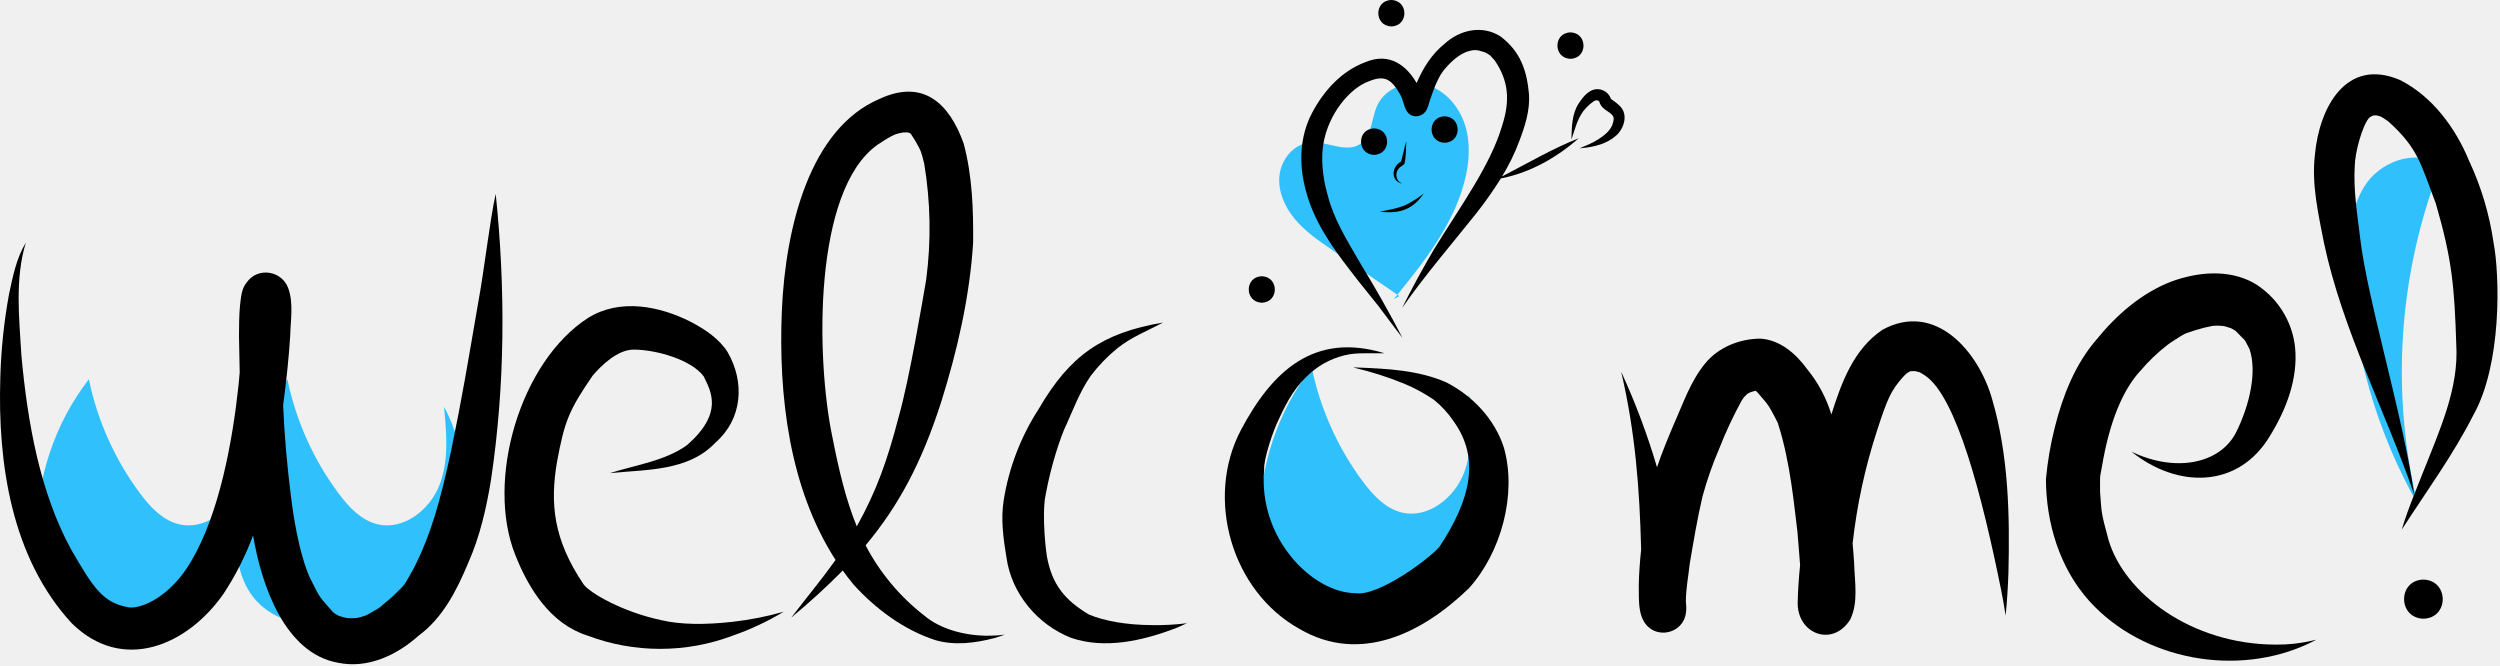
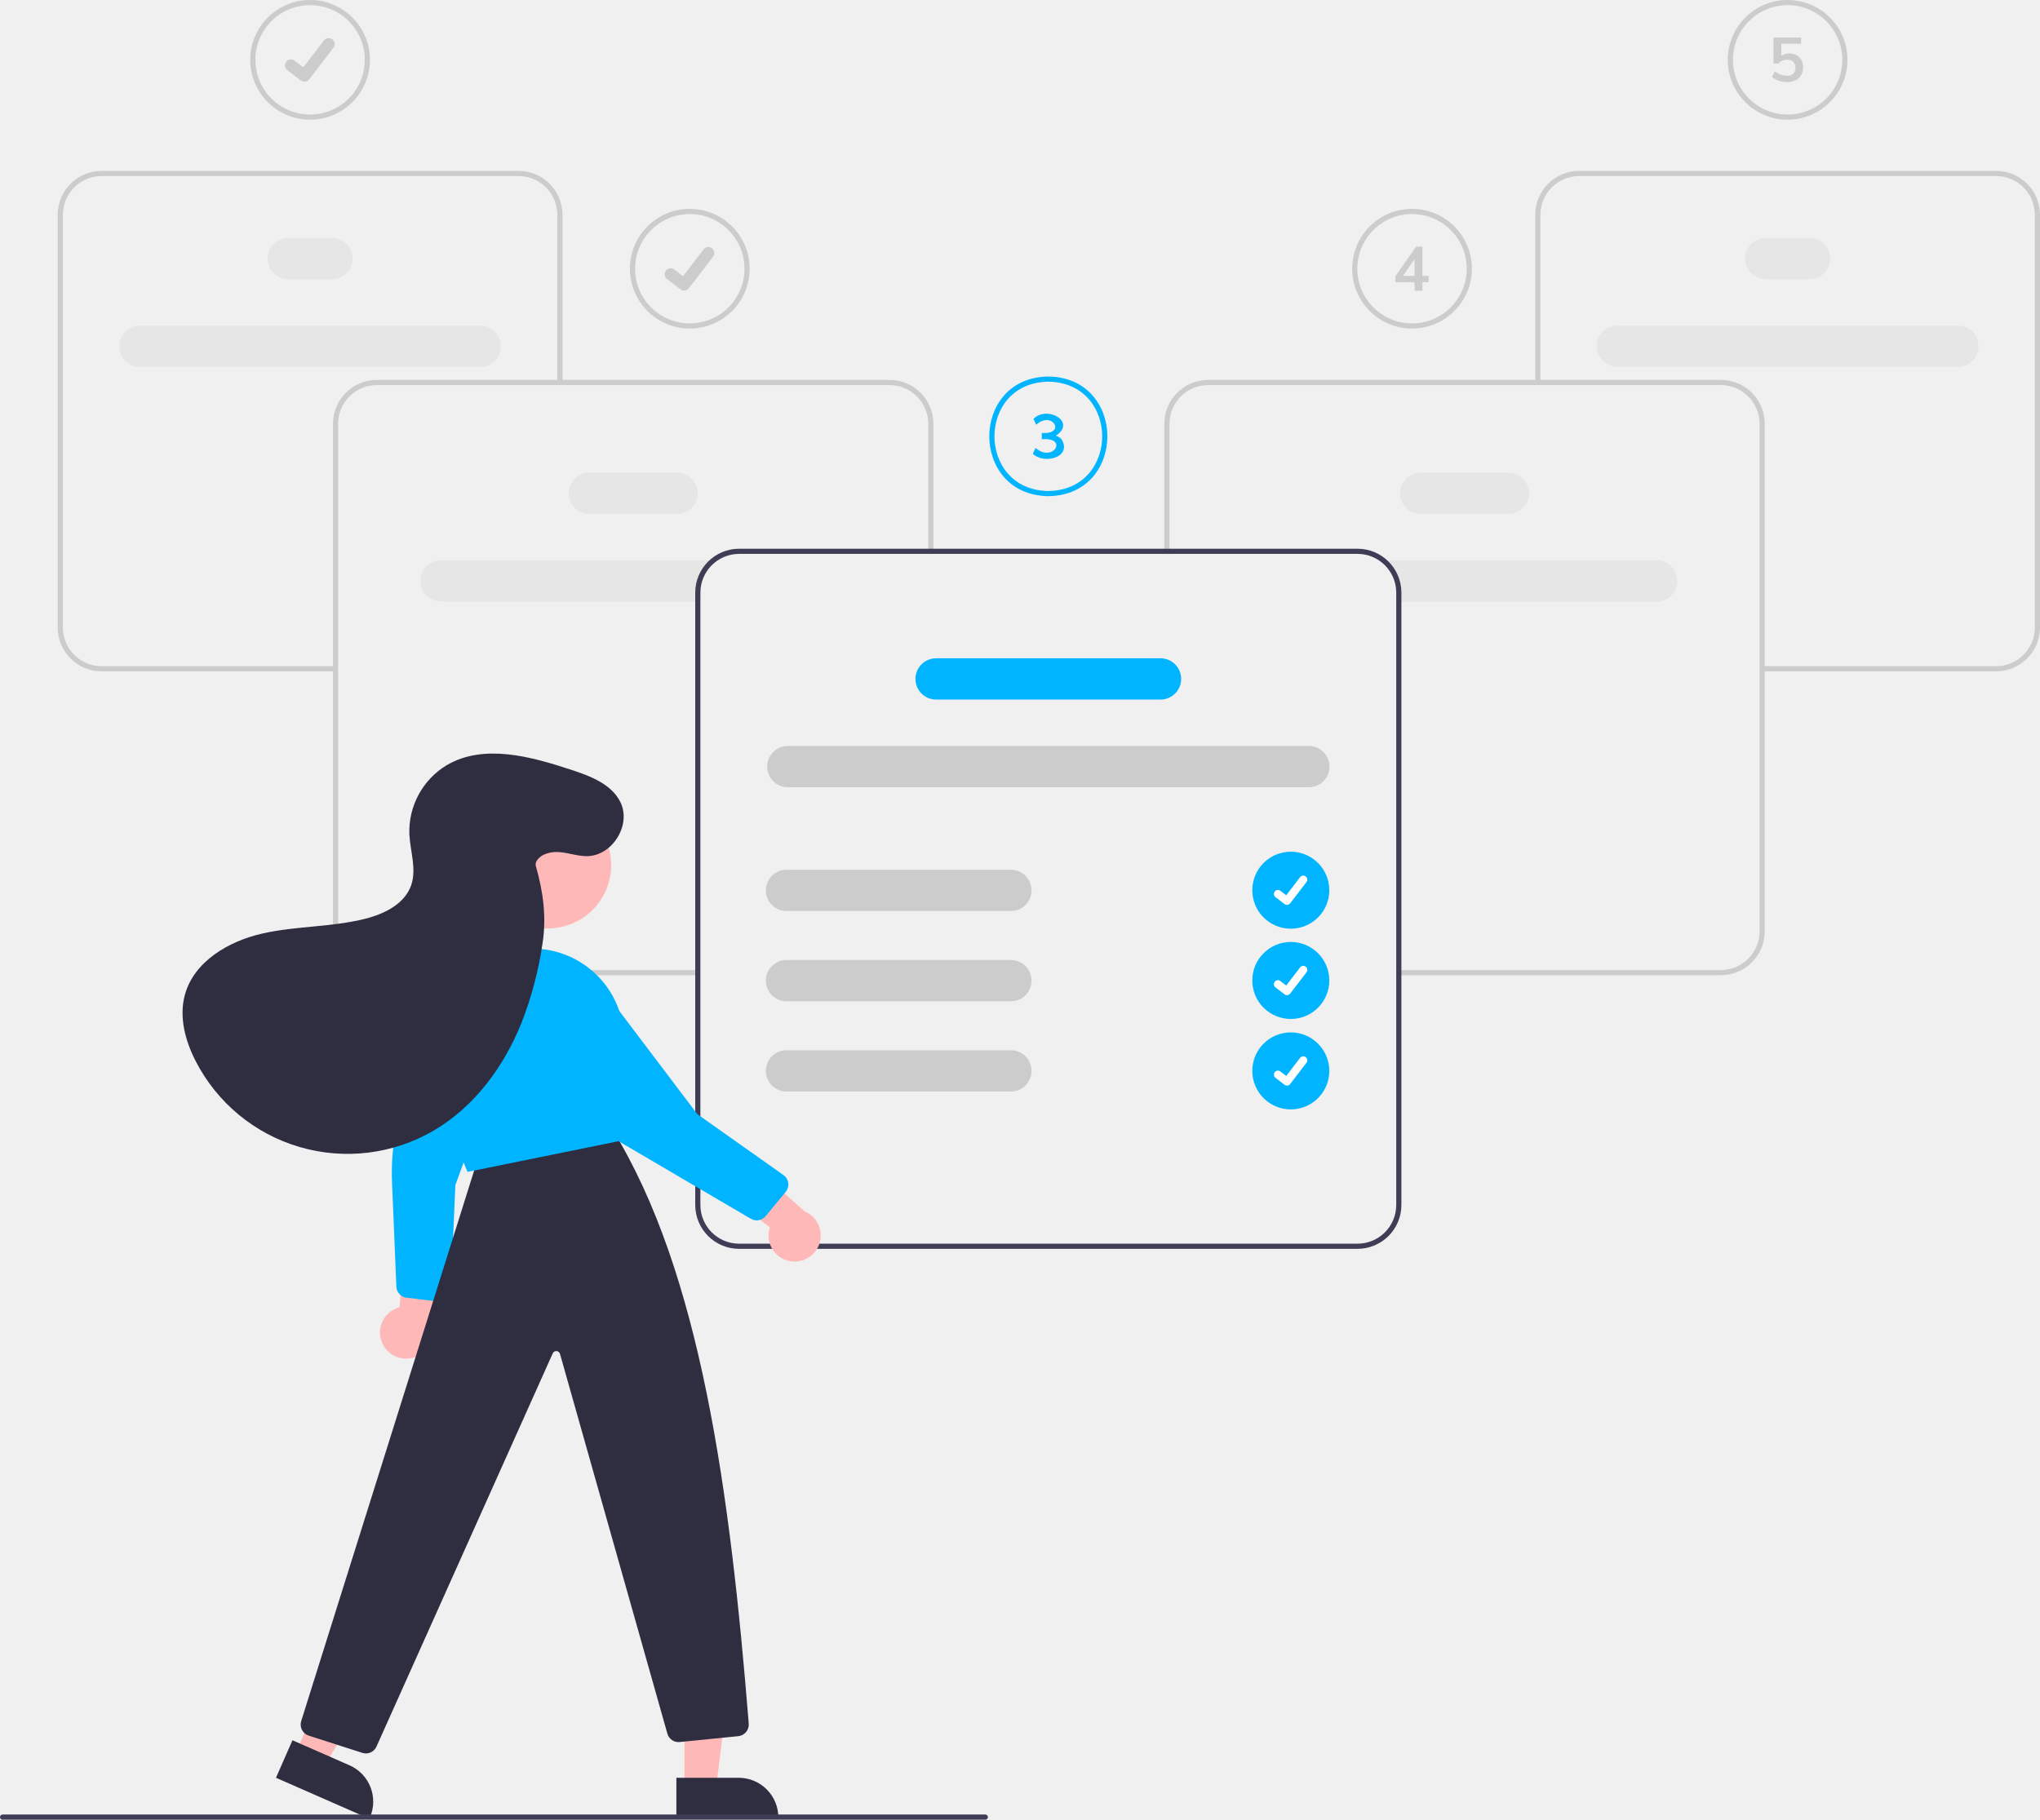
- <svg xmlns="http://www.w3.org/2000/svg" width="100%" height="100%" viewBox="0 0 871 232" version="1.1" xml:space="preserve" style="fill-rule:evenodd;clip-rule:evenodd;stroke-linejoin:round;stroke-miterlimit:2;">
-   <g transform="matrix(1,0,0,1,-164.935,-334.288)">
-     <path d="M983.462,427.025c1.253,29.065 9.375,57.422 23.699,82.742c-9.104,-38.024 -6.712,-77.909 6.871,-114.572l1.948,-2.571c-7.563,-6.713 -20.467,-2.916 -26.388,5.282c-5.921,8.198 -6.554,19.016 -6.13,29.119Z" style="fill:rgb(0,180,255);fill-opacity:0.8;fill-rule:nonzero;" />
-   </g>
-   <g transform="matrix(1,0,0,1,-164.935,-334.288)">
-     <path d="M674.873,499.321c-3.401,8.589 -12.509,15.68 -21.495,13.538c-5.732,-1.365 -10.055,-6.012 -13.58,-10.733c-8.794,-11.803 -14.89,-25.395 -17.857,-39.813c-11.936,15.494 -18.307,34.569 -18.078,54.126c0.12,7.611 1.404,15.574 6.039,21.612c7.148,9.312 20.591,11.631 32.081,9.222c23.771,-4.984 40.946,-26.134 40.946,-50.422c-0,-8.715 -2.211,-17.289 -6.426,-24.917c0.912,9.193 1.771,18.798 -1.63,27.387Z" style="fill:rgb(0,180,255);fill-opacity:0.8;fill-rule:nonzero;" />
-   </g>
-   <g transform="matrix(1,0,0,1,-164.935,-334.288)">
-     <path d="M317.994,503.416c-3.401,8.589 -12.509,15.68 -21.495,13.538c-5.732,-1.365 -10.055,-6.011 -13.58,-10.732c-8.794,-11.804 -14.89,-25.396 -17.857,-39.813c-11.936,15.493 -18.307,34.568 -18.078,54.125c0.12,7.611 1.404,15.574 6.039,21.612c7.148,9.312 20.591,11.631 32.081,9.222c23.771,-4.984 40.946,-26.134 40.946,-50.422c-0,-8.715 -2.211,-17.289 -6.426,-24.917c0.912,9.193 1.771,18.798 -1.63,27.387Z" style="fill:rgb(0,180,255);fill-opacity:0.8;fill-rule:nonzero;" />
-   </g>
-   <g transform="matrix(1,0,0,1,-164.935,-334.288)">
-     <path d="M248.829,503.416c-3.401,8.589 -12.51,15.68 -21.496,13.538c-5.731,-1.365 -10.054,-6.011 -13.579,-10.732c-8.794,-11.804 -14.89,-25.396 -17.857,-39.813c-11.936,15.493 -18.307,34.568 -18.078,54.125c0.119,7.611 1.404,15.574 6.039,21.612c7.148,9.312 20.591,11.631 32.081,9.222c23.771,-4.984 40.946,-26.134 40.946,-50.422c-0,-8.715 -2.212,-17.289 -6.427,-24.917c0.912,9.193 1.772,18.798 -1.629,27.387Z" style="fill:rgb(0,180,255);fill-opacity:0.8;fill-rule:nonzero;" />
-   </g>
-   <g transform="matrix(1,0,0,1,-164.935,-334.288)">
-     <path d="M337.641,401.84c-2.11,9.43 -3.925,26.249 -6.155,38.196c-3.531,20.494 -5.515,32.637 -9.378,51.29c-3.686,17.208 -7.01,29.192 -13.077,41.068c-3.98,6.981 -2.424,4.858 -7.494,9.882c-5.517,4.514 -2.598,2.771 -8.793,6.276c-0.063,0.031 -0.128,0.057 -0.191,0.087c-0.058,0.021 -0.114,0.044 -0.172,0.065c-0.487,0.178 -0.979,0.339 -1.476,0.484c-0.578,0.175 -1.156,0.309 -1.607,0.403c-1.186,0.127 -2.382,0.139 -3.571,0.034c-0.956,-0.214 -2.071,-0.561 -2.724,-0.763c-0.591,-0.297 -1.163,-0.633 -1.709,-1.007c-0.143,-0.136 -0.318,-0.305 -0.529,-0.511c-4.455,-5.176 -3.976,-3.903 -7.698,-11.441c-0.909,-2.041 -0.293,-0.657 0.198,0.532c-4.487,-9.682 -6.397,-24.66 -6.948,-29.033c-1.322,-10.579 -2.302,-21.249 -2.744,-31.936c1.065,-7.98 1.953,-15.994 2.462,-24.028c0.117,-5.576 1.256,-11.532 -0.721,-16.874c-2.314,-6.039 -10.646,-7.313 -14.413,-1.885c-1.868,2.172 -1.977,5.156 -2.331,7.869c-0.34,3.544 -0.351,7.106 -0.374,10.664c0.063,3.98 0.137,8.325 0.252,12.912c-0.135,1.455 -0.272,2.911 -0.408,4.366c-2.046,19.131 -6.581,44.6 -16.48,61.303c-6.915,11.988 -16.939,16.62 -21.622,16.117c-9.198,-1.479 -12.553,-6.968 -20.231,-20.197c-10.823,-19.817 -15.176,-44.08 -17.335,-67.787c-0.756,-12.948 -2.281,-26.542 1.572,-39.122c-3.297,5.429 -4.543,11.803 -5.859,17.939c-1.761,9.614 -2.778,19.351 -3.039,29.122c-0.948,29.929 3.893,62.833 24.926,85.605c17.725,17.415 40.298,7.738 52.895,-10.39c4.164,-6.349 7.601,-13.145 10.246,-20.262c2.918,17.583 11.147,41.013 29.446,44.339c10.424,2.245 20.662,-2.609 28.302,-9.47c8.425,-6.227 13.168,-15.704 17.139,-25.132c4.128,-9.289 6.411,-19.24 8.022,-29.241c4.921,-32.902 5.044,-66.415 1.619,-99.474Z" style="fill-rule:nonzero;" />
-   </g>
-   <g transform="matrix(1,0,0,1,-164.935,-334.288)">
-     <path d="M420.118,550.927c-9.597,1.09 -18.154,0.987 -24.673,-0.549c-13.626,-2.878 -24.944,-9.466 -27.18,-12.491c-10.642,-15.76 -11.69,-28.217 -9.276,-42.648c2.632,-14.173 4.131,-18.001 12.466,-30.142c2.876,-3.349 8.686,-9.158 14.485,-9.005c7.279,0.043 19.676,3.323 24.16,9.316c2.509,5.24 7.011,12.659 -5.728,23.902c-7.612,5.557 -17.938,6.965 -26.956,9.813c12.699,-1.296 27.301,-0.587 36.783,-10.629c9.421,-8.247 10.319,-21.011 4.225,-31.548c-3.028,-4.757 -7.86,-7.895 -12.751,-10.495c-10.994,-5.588 -24.723,-8.279 -35.789,-1.443c-23.765,15.239 -35.812,56.593 -25.434,82.598c4.69,11.865 12.242,23.957 25,28.066c16.395,6.234 34.52,6.242 50.92,0.021c6.144,-2.15 12.05,-4.928 17.623,-8.289c-5.849,1.673 -11.828,2.852 -17.875,3.523Z" style="fill-rule:nonzero;" />
-   </g>
-   <g transform="matrix(1,0,0,1,-164.935,-334.288)">
-     <path d="M510.41,555.748c-8.322,0.28 -17.598,-1.982 -23.54,-7.062c-8.46,-6.581 -15.405,-14.905 -20.365,-24.406c11.521,-13.771 19.545,-28.815 26.293,-49.793c5.662,-18.014 9.952,-36.645 11.171,-55.525c0.117,-11.596 -0.276,-23.441 -3.296,-34.692c-5.049,-14.116 -14.194,-22.598 -29.419,-15.475c-24.013,10.304 -32.627,44.15 -33.93,73.806c-1.205,29.327 2.509,61.646 18.727,86.775c-4.895,6.864 -9.866,12.793 -15.451,20.079c6.253,-5.161 12.243,-10.632 17.948,-16.394c1.172,1.636 2.401,3.237 3.688,4.803c7.776,8.581 17.534,15.869 28.627,19.461c6.676,1.937 13.854,1 20.477,-0.721c1.244,-0.352 2.468,-0.766 3.682,-1.206c-1.53,0.196 -3.07,0.313 -4.612,0.35Zm-39.745,-171.033c6.51,-4.323 6.709,-3.72 8.865,-4.268c0.508,-0.039 1.018,-0.05 1.526,-0.034c0.287,0.061 0.57,0.13 0.851,0.215l0.063,0.04c0.103,0.1 0.231,0.228 0.362,0.358c1.014,1.481 1.937,3.023 2.764,4.616c0.491,1.158 0.693,0.928 1.831,5.652c2.233,13.372 2.465,27.003 0.686,40.444c-0.977,5.69 -5.831,34.746 -9.579,47.8c-3.926,15.111 -7.714,25.799 -14.597,38.145c-3.724,-9.074 -6.17,-19.25 -8.503,-31.132c-5.718,-27.316 -6.758,-85.882 15.731,-101.836Z" style="fill-rule:nonzero;" />
-   </g>
-   <g transform="matrix(1,0,0,1,-164.935,-334.288)">
-     <path d="M529.081,507.675c-0.103,0.699 -0.123,0.959 -0,0Z" style="fill-rule:nonzero;" />
-   </g>
-   <g transform="matrix(1,0,0,1,-164.935,-334.288)">
-     <path d="M566.18,552.075c-8.715,-0.055 -16.61,-1.435 -21.95,-3.729c-8.24,-4.951 -12.771,-10.313 -14.558,-20.229c-0.241,-1.244 -1.837,-13.984 -0.481,-21.315c-0.045,0.363 -0.081,0.65 -0.11,0.873c0.063,-0.426 0.156,-1.013 0.269,-1.591c1.697,-9.208 4.971,-19.55 7.237,-24.158c-0.19,0.448 -0.379,0.896 -0.568,1.344c2.737,-6.109 5.078,-12.473 8.903,-18.015c2.697,-3.554 5.807,-6.776 9.264,-9.596c4.783,-3.879 10.599,-6.141 15.994,-9.011c-21.297,3.638 -32.492,11.449 -43.35,30.112c-6.215,9.594 -10.364,20.379 -12.18,31.665c-1.116,6.749 -0.137,13.582 0.965,20.266c1.803,12.499 10.811,23.22 22.481,27.82c11.805,4.034 24.941,1.005 36.272,-3.282c1.378,-0.571 2.745,-1.173 4.091,-1.814c-4.071,0.522 -8.176,0.743 -12.279,0.66Z" style="fill-rule:nonzero;" />
-   </g>
-   <g transform="matrix(1,0,0,1,-164.935,-334.288)">
-     <path d="M688.905,490.294c-3.147,-9.921 -10.911,-18.124 -20.105,-22.803c-9.657,-4.225 -20.461,-4.747 -30.859,-5.156c-0.423,-0.051 -2.186,-0.074 -1.13,0.079c5.917,1.399 11.716,3.254 17.346,5.55c3.629,1.513 7.095,3.391 10.344,5.605c2.649,2.129 4.959,4.646 6.854,7.467c9.459,13.091 5.78,27.577 -4.907,43.742c-3.765,4.391 -21.52,17.52 -29.387,16.161c-14.866,-0.153 -33.805,-19.086 -31.7,-42.96c-0.248,-3.728 3.219,-13.914 5.188,-17.801c2.999,-6.442 5.881,-11.632 11.117,-16.085c3.833,-3.31 8.496,-5.516 13.487,-6.379c4.005,-0.618 8.094,-0.224 12.132,-0.357c-24.467,-7.451 -39.063,6.127 -49.984,26.697c-12.623,23.851 -3.279,56.246 20.405,69.362c21.214,12.394 43.023,1.304 58.985,-14.17c11.221,-12.382 16.801,-32.733 12.214,-48.952Z" style="fill-rule:nonzero;" />
-   </g>
-   <g transform="matrix(1,0,0,1,-164.935,-334.288)">
-     <path d="M858.974,473.29c-4.71,-16.584 -19.825,-34.146 -38.177,-24.113c-10.018,6.72 -14.289,18.328 -17.811,29.512c-1.765,-5.801 -4.656,-11.198 -8.506,-15.883c-3.876,-5.312 -9.397,-10.131 -16.234,-10.533c-7.212,0.03 -14.684,3.001 -19.275,8.692c-5.147,6.265 -7.71,14.127 -11.004,21.433c-2.04,4.835 -4.057,9.708 -5.729,14.686c-3.357,-11.386 -7.532,-22.516 -12.493,-33.301c4.905,20.908 6.429,40.671 6.965,61.961c-0.435,4.154 -0.744,8.321 -0.829,12.503c0.109,5.275 -0.595,12.276 4.582,15.408c3.768,2.146 8.628,0.871 10.858,-2.847c1.243,-2.17 1.234,-4.631 0.969,-7.081c0.033,-4.406 0.893,-8.806 1.371,-13.191c1.329,-7.767 2.617,-15.549 4.41,-23.224c1.54,-5.679 3.481,-11.241 5.81,-16.644c2.257,-5.787 4.888,-11.421 7.876,-16.867c0.243,-0.388 0.517,-0.754 0.778,-1.129c0.404,-0.442 0.824,-0.846 1.129,-1.131c0.324,-0.199 0.643,-0.375 0.913,-0.517c0.667,-0.247 1.352,-0.444 2.048,-0.591c0.157,0.147 0.329,0.277 0.48,0.431c3.501,4.225 3.496,3.369 7.159,10.641c0.018,0.049 0.029,0.076 0.049,0.128c4.544,13.885 5.84,30.423 6.846,37.901c0.294,3.878 0.666,7.767 0.93,11.658c-0.471,4.669 -0.752,8.983 -0.835,12.767c-0.357,11.17 12.15,15.991 18.295,6.18c2.922,-6.028 1.546,-13.033 1.373,-19.49c-0.137,-2.342 -0.331,-4.679 -0.533,-7.015c1.492,-13.422 4.359,-26.655 8.559,-39.49c3.48,-10.714 4.783,-13.787 8.888,-18.388c0.428,-0.482 0.883,-0.94 1.364,-1.37c0.385,-0.255 0.778,-0.492 1.184,-0.711c0.082,-0.022 0.163,-0.05 0.245,-0.07c0.452,-0.019 1.032,-0.031 1.602,-0.008c0.409,0.087 0.926,0.211 1.44,0.367c0.65,0.333 1.279,0.706 1.883,1.116c10.979,7.171 19.962,42.055 26.512,74.457c0.615,3.056 1.18,6.122 1.628,9.206c0.499,-4.849 0.787,-9.719 0.971,-14.591c0.512,-20.378 0.08,-41.167 -5.691,-60.862Z" style="fill-rule:nonzero;" />
-   </g>
-   <g transform="matrix(1,0,0,1,-164.935,-334.288)">
-     <path d="M970.426,557.506c-4.113,0.945 -8.323,1.405 -12.543,1.368c-29.732,-0.049 -52.883,-18.079 -58.314,-36.403c-2.755,-10.131 -2.409,-9.425 -2.98,-16.981c0.047,-8.006 -0.18,-3.228 1.173,-11.487c2.894,-15.278 7.7,-25.012 13.03,-30.678c2.725,-3.223 5.78,-6.151 9.115,-8.737c0.425,-0.319 0.846,-0.644 1.281,-0.949c6.435,-4.112 4.199,-2.705 8.672,-4.323c1.974,-0.626 3.983,-1.132 6.017,-1.516l0.032,-0.003c1.19,-0.088 2.386,-0.069 3.572,0.057c0.97,0.231 2.015,0.552 2.695,0.766c0.593,0.3 1.167,0.636 1.719,1.008c4.13,4.465 2.293,1.629 4.765,6.257c2.727,7.966 0.007,19.578 -4.596,28.893c-5.624,11.262 -21.421,14.205 -36.548,6.849c15.781,12.734 37.178,13.17 48.33,-5.569c5.634,-9.141 9.765,-19.863 8.692,-30.756c-0.993,-9.362 -6.376,-17.718 -14.491,-22.492c-8.818,-4.784 -19.307,-3.776 -28.459,-0.489c-10.394,3.943 -19.178,11.587 -26.125,20.133c-7.566,8.72 -11.827,19.602 -14.625,30.68c-1.509,5.945 -2.545,12 -3.1,18.109c0.055,15.298 4.78,30.991 15.149,42.485c18.784,20.713 51.688,26.59 76.788,14.589c1.239,-0.676 3.549,-1.612 0.751,-0.811Z" style="fill-rule:nonzero;" />
-   </g>
-   <g transform="matrix(1,0,0,1,-164.935,-334.288)">
-     <path d="M1009.25,536.215c-8.982,0.223 -8.959,13.382 0,13.629c8.983,-0.222 8.959,-13.382 0,-13.629Z" style="fill-rule:nonzero;" />
-   </g>
-   <g transform="matrix(1,0,0,1,-164.935,-334.288)">
-     <path d="M1033.66,418.617c-1.442,-9.805 -4.308,-19.348 -8.506,-28.325c-4.747,-11.501 -12.788,-22.413 -24.06,-28.13c-18.824,-8.026 -28.137,9.718 -29.631,25.941c-1.242,10.375 1.185,20.734 3.16,30.868c6.487,30.526 21.341,58.286 31.412,87.644c-1.584,4.021 -3.115,8.062 -4.336,12.209c8.467,-13.151 17.783,-25.828 24.889,-39.806c9.999,-17.68 9.34,-48.509 7.072,-60.401Zm-24.87,81.025c-0.909,2.325 -1.838,4.646 -2.754,6.971c-3.979,-28.097 -16.381,-67.981 -18.864,-89.697c-0.981,-8.259 -2.37,-16.552 -1.834,-24.893c0.028,-4.425 2.67,-14.244 5.094,-16.764l0.04,-0.03c0.282,-0.192 0.573,-0.372 0.872,-0.536c0.268,-0.083 0.522,-0.153 0.739,-0.206c0.222,-0.01 0.443,-0.015 0.665,-0.01c1.733,0.337 1.439,0.207 4.188,2.04c10.56,9.43 11.451,15.106 16.665,28.755c5.647,19.452 6.456,28.948 7.098,49.01c0.905,15.01 -5.296,28.794 -11.909,45.36Z" style="fill-rule:nonzero;" />
-   </g>
-   <g id="undraw_handcrafts_say_hello.svg" transform="matrix(0.382157,0,0,0.382157,500.537,58.8481)">
-     <g transform="matrix(1,0,0,1,-171.32,-153.989)">
-       <clipPath id="_clip1">
-         <rect x="0" y="0" width="342.641" height="307.979" />
-       </clipPath>
-       <g clip-path="url(#_clip1)">
-         <g transform="matrix(1,0,0,1,-428.68,-296.011)">
-           <path d="M560.879,568.772l5.009,-2.891l-1.705,-1.17c-1.103,1.355 -2.205,2.709 -3.304,4.061Z" style="fill:rgb(0,180,255);fill-opacity:0.8;fill-rule:nonzero;" />
-         </g>
-         <g transform="matrix(1,0,0,1,-428.68,-296.011)">
-           <path d="M625.287,461.788c4.475,-16.981 5.842,-35.242 0.51,-51.97c-5.331,-16.73 -18.166,-31.652 -35.061,-36.434c-16.897,-4.778 -37.297,2.588 -44.776,18.477c-5.598,11.894 -4.7,27.989 -15.591,35.357c-13.078,8.845 -30.517,-2.928 -46.223,-1.305c-14.514,1.498 -25.78,15.293 -27.437,29.792c-1.66,14.496 4.733,28.99 14.116,40.166c9.385,11.174 21.574,19.575 33.605,27.831c19.918,13.671 39.836,27.341 59.753,41.009c25.431,-31.3 50.846,-64.033 61.104,-102.923Z" style="fill:rgb(0,180,255);fill-opacity:0.8;fill-rule:nonzero;" />
-         </g>
-         <g transform="matrix(1,0,0,1,-428.68,-296.011)">
-           <path d="M597.451,523.489c-10.283,17.421 -19.916,35.235 -29.011,53.302c22.063,-31.396 42.631,-54.86 67.57,-86.152c8.077,-10.223 15.586,-20.881 22.493,-31.927c26.625,-5.243 50.722,-18.843 71.022,-36.684c-24.267,9.62 -46.782,22.929 -69.946,34.853c6.353,-10.357 11.686,-21.306 15.925,-32.692c5.086,-13.446 9.641,-27.667 8.674,-42.212c-1.94,-21.561 -7.788,-39.165 -26.204,-52.914c-16.62,-10.438 -36.842,-5.916 -50.768,6.87c-11.737,9.408 -19.652,22.155 -25.5,35.801c-8.464,-14.764 -23.886,-28.835 -46.959,-18.951c-21.476,8.058 -37.638,25.935 -48.184,45.856c-11.649,21.766 -12.38,47.591 -5.838,71.062c6.98,27.417 23.394,50.844 40.482,72.909c7.711,10.386 19.458,24.379 25.693,32.391c7.357,9.623 14.389,19.491 21.911,28.988c-11.931,-23.02 -24.745,-45.514 -38.234,-67.657c-13.214,-22.482 -24.675,-41.391 -29.945,-62.392c-5.047,-17.331 -6.146,-34.821 -3.845,-47.157c4.568,-26.985 24.062,-50.583 41.597,-56.738c14.33,-5.841 20.479,-1.795 28.492,12.379c1.664,3.567 0.867,1.466 2.987,7.714c1.131,3.964 2.456,8.21 6.184,10.468c5.198,3.253 12.155,0.694 14.86,-4.572c1.144,-2.447 2.014,-5.014 2.594,-7.653c0.019,-0.031 0.035,-0.065 0.048,-0.099c1.795,-5.142 3.57,-10.292 5.624,-15.337c1.138,-2.431 4.063,-8.592 5.076,-9.772c0.597,-0.861 1.194,-1.721 1.792,-2.582c0.129,-0.164 0.266,-0.337 0.411,-0.517c8.251,-10.081 14.858,-14.403 20.925,-16.877c9.06,-3.075 11.605,-0.676 16.65,0.515c5.475,3.107 3.608,1.645 8.79,7.281c12.83,18.555 14.235,36.781 6.884,59.484c-10.648,36.653 -39.034,74.962 -62.25,113.012Z" style="fill-rule:nonzero;" />
-         </g>
-         <g transform="matrix(1,0,0,1,-428.68,-296.011)">
-           <path d="M542.926,413.102c-15.87,0.394 -15.828,23.644 0.001,24.08c15.87,-0.393 15.828,-23.643 -0.001,-24.08Z" style="fill-rule:nonzero;" />
-         </g>
-         <g transform="matrix(1,0,0,1,-428.68,-296.011)">
-           <path d="M607.254,402.075c-15.87,0.393 -15.829,23.643 0.001,24.08c15.87,-0.394 15.829,-23.644 -0.001,-24.08Z" style="fill-rule:nonzero;" />
-         </g>
-         <g transform="matrix(1,0,0,1,-428.68,-296.011)">
-           <path d="M584.408,475.251c-4.387,3.152 -9.051,5.901 -13.933,8.214c-7.171,2.755 -14.816,3.998 -22.306,5.568c15.963,1.708 28.031,-0.708 38.174,-14.041c3.423,-4.334 0.529,-1.369 -1.935,0.259Z" style="fill-rule:nonzero;" />
-         </g>
-         <g transform="matrix(1,0,0,1,-428.68,-296.011)">
-           <path d="M767.278,392.965c-3.139,-3.467 -7.276,-5.631 -8.385,-6.859c-0.014,-0.027 -0.031,-0.053 -0.049,-0.078c-2.325,-6.649 -9.634,-10.279 -16.337,-8.114c-5.803,2.231 -9.829,7.483 -13.129,12.538c-6.201,9.674 -6.21,21.655 -6.55,32.764c3.677,-10.585 4.911,-17.282 10.713,-25.764c4.03,-5.097 8.911,-9.057 11.462,-9.964c1.89,-0.012 1.415,-0.139 2.778,0.607l0.015,0.013c0.092,0.092 0.197,0.203 0.291,0.303c0.088,0.145 0.168,0.288 0.23,0.402c1.067,4.056 4.346,6.821 7.838,8.902c0.388,0.236 1.161,0.797 1.668,1.17c0.884,0.686 1.709,1.444 2.467,2.267c0.025,0.031 0.035,0.042 0.058,0.069c1.793,2.604 0.999,5.062 -0.321,8.948c-2.763,6.326 -8.371,9.996 -13.17,13.17c-5.204,3.33 -11.025,5.458 -16.653,7.939c0.769,-0.09 1.539,-0.179 2.309,-0.271c11.183,-1.019 22.708,-3.863 31.272,-11.527c7.08,-6.526 10.956,-18.853 3.493,-26.515Z" style="fill-rule:nonzero;" />
-         </g>
-         <g transform="matrix(1,0,0,1,-428.68,-296.011)">
-           <path d="M721.966,325.54c-15.87,0.393 -15.828,23.643 0.001,24.08c15.87,-0.394 15.829,-23.643 -0.001,-24.08Z" style="fill-rule:nonzero;" />
-         </g>
-         <g transform="matrix(1,0,0,1,-428.68,-296.011)">
-           <path d="M558.685,296.011c-15.87,0.393 -15.828,23.643 0.001,24.079c15.869,-0.393 15.828,-23.643 -0.001,-24.079Z" style="fill-rule:nonzero;" />
-         </g>
-         <g transform="matrix(1,0,0,1,-428.68,-296.011)">
-           <path d="M440.567,547.88c-15.87,0.394 -15.829,23.644 -0,24.08c15.87,-0.393 15.829,-23.643 -0,-24.08Z" style="fill-rule:nonzero;" />
-         </g>
-         <g transform="matrix(1,0,0,1,-428.68,-296.011)">
-           <path d="M567.489,443.284c-5.019,2.713 -8.139,8.64 -6.17,14.337c1.044,2.717 3.341,4.768 6.158,5.499c2.442,0.814 -1.259,-0.883 -1.804,-1.64c-3.462,-3.22 -3.075,-9.161 0.246,-12.338c1.477,-1.682 3.362,-1.948 4.814,-4.102c1.412,-6.529 1.227,-13.485 1.578,-20.178c-2.016,6.007 -2.922,12.468 -4.822,18.422Z" style="fill-rule:nonzero;" />
-         </g>
-       </g>
-     </g>
-   </g>
+ <svg xmlns="http://www.w3.org/2000/svg" data-name="Layer 1" width="790.856" height="705.638" viewBox="0 0 790.856 705.638">
+   <path d="M375.537,314.457a8,8,0,0,0,0,16H476.097v-3.49a14.977,14.977,0,0,1,6.74-12.51Z" transform="translate(-204.5722 -97.18115)" fill="#e6e6e6" />
+   <path d="M467.041,296.457h-34a8,8,0,1,1,0-16h34a8,8,0,0,1,0,16Z" transform="translate(-204.5722 -97.18115)" fill="#e6e6e6" />
+   <path d="M390.786,239.457h-132a8,8,0,1,1,0-16h132a8,8,0,0,1,0,16Z" transform="translate(-204.5722 -97.18115)" fill="#e6e6e6" />
+   <path d="M333.286,205.457h-17a8,8,0,1,1,0-16h17a8,8,0,0,1,0,16Z" transform="translate(-204.5722 -97.18115)" fill="#e6e6e6" />
+   <path d="M475.092,475.351h-124.438a17.019,17.019,0,0,1-17-17V261.511a17.019,17.019,0,0,1,17-17H549.428a17.019,17.019,0,0,1,17,17v48.788h-2v-48.788a15.017,15.017,0,0,0-15-15H350.654a15.017,15.017,0,0,0-15,15V458.351a15.017,15.017,0,0,0,15,15h124.438Z" transform="translate(-204.5722 -97.18115)" fill="#ccc" />
+   <path d="M334.654,357.515H243.945a17.019,17.019,0,0,1-17-17V180.457a17.019,17.019,0,0,1,17-17H405.626a17.019,17.019,0,0,1,17,17v65.055h-2V180.457a15.017,15.017,0,0,0-15-15H243.945a15.017,15.017,0,0,0-15,15v160.059a15.017,15.017,0,0,0,15,15h90.709Z" transform="translate(-204.5722 -97.18115)" fill="#ccc" />
+   <path d="M739.537,314.457a14.977,14.977,0,0,1,6.74,12.51v3.49H846.836a8,8,0,0,0,0-16Z" transform="translate(-204.5722 -97.18115)" fill="#e6e6e6" />
+   <path d="M747.332,288.457a8.009,8.009,0,0,1,8-8h34a8,8,0,1,1,0,16h-34A8.009,8.009,0,0,1,747.332,288.457Z" transform="translate(-204.5722 -97.18115)" fill="#e6e6e6" />
+   <path d="M823.587,231.457a8.009,8.009,0,0,1,8-8h132a8,8,0,1,1,0,16h-132A8.009,8.009,0,0,1,823.587,231.457Z" transform="translate(-204.5722 -97.18115)" fill="#e6e6e6" />
+   <path d="M881.087,197.457a8.009,8.009,0,0,1,8-8h17a8,8,0,1,1,0,16h-17A8.009,8.009,0,0,1,881.087,197.457Z" transform="translate(-204.5722 -97.18115)" fill="#e6e6e6" />
+   <path d="M747.28,475.351h124.438a17.019,17.019,0,0,0,17-17V261.511a17.019,17.019,0,0,0-17-17H672.945a17.019,17.019,0,0,0-17,17v48.788h2v-48.788a15.017,15.017,0,0,1,15-15H871.718a15.017,15.017,0,0,1,15,15V458.351a15.017,15.017,0,0,1-15,15h-124.438Z" transform="translate(-204.5722 -97.18115)" fill="#ccc" />
+   <path d="M887.718,357.515h90.709a17.019,17.019,0,0,0,17-17V180.457a17.019,17.019,0,0,0-17-17H816.746a17.019,17.019,0,0,0-17,17v65.055h2V180.457a15.017,15.017,0,0,1,15-15H978.428a15.017,15.017,0,0,1,15,15v160.059a15.017,15.017,0,0,1-15,15H887.718Z" transform="translate(-204.5722 -97.18115)" fill="#ccc" />
+   <path d="M730.856,309.967H491.097a17.034,17.034,0,0,0-17,17v237.49a17.018,17.018,0,0,0,17,17H730.856a17.018,17.018,0,0,0,17-17v-237.49A17.018,17.018,0,0,0,730.856,309.967Zm15,254.49a15.018,15.018,0,0,1-15,15H491.097a15.018,15.018,0,0,1-15-15v-237.49a15.023,15.023,0,0,1,15-15H730.856a15.018,15.018,0,0,1,15,15Z" transform="translate(-204.5722 -97.18115)" fill="#3f3d56" />
+   <path d="M711.976,402.457h-202a8,8,0,1,1,0-16h202a8,8,0,0,1,0,16Z" transform="translate(-204.5722 -97.18115)" fill="#ccc" />
+   <path d="M654.476,368.457h-87a8,8,0,1,1,0-16h87a8,8,0,0,1,0,16Z" transform="translate(-204.5722 -97.18115)" fill="#00b4ff" />
+   <path d="M596.476,450.457h-87a8,8,0,1,1,0-16h87a8,8,0,0,1,0,16Z" transform="translate(-204.5722 -97.18115)" fill="#ccc" />
+   <path d="M596.476,485.457h-87a8,8,0,1,1,0-16h87a8,8,0,0,1,0,16Z" transform="translate(-204.5722 -97.18115)" fill="#ccc" />
+   <path d="M596.476,520.457h-87a8,8,0,1,1,0-16h87a8,8,0,0,1,0,16Z" transform="translate(-204.5722 -97.18115)" fill="#ccc" />
+   <circle id="fc69f6bd-6aec-467a-b158-496b315f473e" data-name="Ellipse 44" cx="500.409" cy="345.205" r="14.929" fill="#00b4ff" />
+   <path id="f31c0d86-d70b-4e63-97a7-2fc94b4d7c12-59" data-name="Path 395" d="M703.502,448.081a1.548,1.548,0,0,1-.932-.31l-.017-.013-3.509-2.684a1.559,1.559,0,0,1,1.897-2.475l2.273,1.743,5.37-7.006a1.559,1.559,0,0,1,2.185-.289l0.0 0-.033.046.034-.046a1.56,1.56,0,0,1,.288,2.186l-6.316,8.237a1.559,1.559,0,0,1-1.24.608Z" transform="translate(-204.5722 -97.18115)" fill="#fff" />
+   <path d="M324.786,143.59a23.205,23.205,0,1,1,23.205-23.205A23.231,23.231,0,0,1,324.786,143.59Zm0-44.409a21.205,21.205,0,1,0,21.205,21.205A21.229,21.229,0,0,0,324.786,99.181Z" transform="translate(-204.5722 -97.18115)" fill="#ccc" />
+   <path id="b565f894-1e41-4a11-b880-46bff78dfbdf-60" data-name="Path 395" d="M322.585,128.856a2.303,2.303,0,0,1-1.385-.46l-.025-.019-5.218-3.992a2.319,2.319,0,1,1,2.822-3.681l3.38,2.592,7.987-10.42a2.318,2.318,0,0,1,3.25-.429l.001.001-.05.069.051-.069a2.321,2.321,0,0,1,.429,3.251L324.432,127.949a2.319,2.319,0,0,1-1.845.904Z" transform="translate(-204.5722 -97.18115)" fill="#ccc" />
+   <path d="M471.982,224.59a23.205,23.205,0,1,1,23.205-23.205A23.231,23.231,0,0,1,471.982,224.59Zm0-44.409a21.205,21.205,0,1,0,21.205,21.205A21.229,21.229,0,0,0,471.982,180.181Z" transform="translate(-204.5722 -97.18115)" fill="#ccc" />
+   <path id="a1067fe6-b388-4736-89af-b6090c7ddfc7-61" data-name="Path 395" d="M469.781,209.856a2.303,2.303,0,0,1-1.385-.46l-.025-.019-5.218-3.992a2.319,2.319,0,1,1,2.822-3.681l3.38,2.592,7.987-10.42a2.318,2.318,0,0,1,3.25-.429l.001.001-.05.069.051-.069a2.321,2.321,0,0,1,.429,3.251L471.628,208.949a2.319,2.319,0,0,1-1.845.904Z" transform="translate(-204.5722 -97.18115)" fill="#ccc" />
+   <circle id="a6907563-545c-4a91-99f2-6d7f4e57ba01" data-name="Ellipse 44" cx="500.409" cy="380.205" r="14.929" fill="#00b4ff" />
+   <path id="f071b9ad-7606-418c-8652-2e0910ae4e99-62" data-name="Path 395" d="M703.502,483.081a1.548,1.548,0,0,1-.932-.31l-.017-.013-3.509-2.684a1.559,1.559,0,0,1,1.897-2.475l2.273,1.743,5.37-7.006a1.559,1.559,0,0,1,2.185-.289l0.0 0-.033.046.034-.046a1.56,1.56,0,0,1,.288,2.186l-6.316,8.237a1.559,1.559,0,0,1-1.24.608Z" transform="translate(-204.5722 -97.18115)" fill="#fff" />
+   <circle id="a9a7744d-510c-41c6-a641-cf6a8a976d00" data-name="Ellipse 44" cx="500.409" cy="415.275" r="14.929" fill="#00b4ff" />
+   <path id="ee4f98ac-d41c-4601-9f0c-7c3b6a7a76ac-63" data-name="Path 395" d="M703.502,518.152a1.548,1.548,0,0,1-.932-.31l-.017-.013-3.509-2.684a1.559,1.559,0,0,1,1.897-2.475l2.273,1.743,5.37-7.006a1.559,1.559,0,0,1,2.185-.289l0.0 0-.033.046.034-.046a1.56,1.56,0,0,1,.288,2.186l-6.316,8.237a1.559,1.559,0,0,1-1.24.608Z" transform="translate(-204.5722 -97.18115)" fill="#fff" />
+   <path d="M610.998,289.59c-15.749-.269-22.906-12.218-22.906-23.207.001-10.989,7.159-22.937,22.873-23.203h.034c15.716.268,22.873,12.217,22.872,23.206S626.712,289.324,610.998,289.59Zm-.016-44.409c-14.352.251-20.889,11.165-20.89,21.203-.001,10.042,6.541,20.961,20.906,21.207,14.33-.243,20.872-11.162,20.873-21.203C631.871,256.35,625.334,245.436,610.982,245.181Z" transform="translate(-204.5722 -97.18115)" fill="#00b4ff" />
+   <path d="M616.19,267.646c4.014,6.973-7.005,9.697-11.22,5.496l1.056-2.256c6.854,5.92,12.893-4.334,2.424-3.36v-2.472c9.587.773,4.202-8.877-2.184-3.168l-1.032-2.256c5.205-5.402,16.889,1.13,8.64,6.528A4.112,4.112,0,0,1,616.19,267.646Z" transform="translate(-204.5722 -97.18115)" fill="#00b4ff" />
+   <path d="M751.982,224.59a23.205,23.205,0,1,1,23.205-23.205A23.231,23.231,0,0,1,751.982,224.59Zm0-44.409a21.205,21.205,0,1,0,21.205,21.205A21.229,21.229,0,0,0,751.982,180.181Z" transform="translate(-204.5722 -97.18115)" fill="#ccc" />
+   <path d="M758.426,206.594h-2.424v3.336h-3.024v-3.336h-7.44v-2.304l7.992-11.448h2.472v11.328h2.424Zm-5.448-2.424v-6.504l-4.512,6.504Z" transform="translate(-204.5722 -97.18115)" fill="#ccc" />
+   <path d="M897.587,143.59a23.205,23.205,0,1,1,23.205-23.205A23.231,23.231,0,0,1,897.587,143.59Zm0-44.409a21.205,21.205,0,1,0,21.205,21.205A21.229,21.229,0,0,0,897.587,99.181Z" transform="translate(-204.5722 -97.18115)" fill="#ccc" />
+   <path d="M901.043,118.598a4.765,4.765,0,0,1,1.896,1.92,5.862,5.862,0,0,1,.672,2.844,5.663,5.663,0,0,1-.768,2.964,5.143,5.143,0,0,1-2.208,1.992,7.469,7.469,0,0,1-3.336.708,9.613,9.613,0,0,1-3.168-.54,7.358,7.358,0,0,1-2.568-1.452l1.032-2.256a7.77,7.77,0,0,0,4.752,1.776,3.451,3.451,0,0,0,2.46-.804,3.44,3.44,0,0,0-.024-4.56,3.214,3.214,0,0,0-2.34-.852,4.856,4.856,0,0,0-1.896.372,4.482,4.482,0,0,0-1.56,1.092h-1.872V111.746H902.819v2.4h-7.68v4.656a5.306,5.306,0,0,1,3.072-.888A5.709,5.709,0,0,1,901.043,118.598Z" transform="translate(-204.5722 -97.18115)" fill="#ccc" />
+   <path d="M352.767,618.031a10.056,10.056,0,0,1,6.68-13.897l3.031-35.606,14.579,11.501-5.114,32.049a10.11,10.11,0,0,1-19.177,5.953Z" transform="translate(-204.5722 -97.18115)" fill="#ffb8b8" />
+   <path d="M362.143,600.397a4.497,4.497,0,0,1-3.904-4.271l-1.688-40.407a89.099,89.099,0,0,1,8.61-42.093l14.968-31.365a13.43,13.43,0,0,1,10.087-7.009,12.881,12.881,0,0,1,11.235,3.989,16.89,16.89,0,0,1,1.923,2.482,12.922,12.922,0,0,1,.682,12.304l-22.951,62.7-1.766,40.848a4.501,4.501,0,0,1-5.028,4.274l-12.108-1.444Z" transform="translate(-204.5722 -97.18115)" fill="#00b4ff" />
+   <polygon points="114.63 679.762 125.856 684.69 150.204 643.734 133.636 636.462 114.63 679.762" fill="#ffb8b8" />
+   <path d="M317.948,772.021l22.108,9.704.001 0a15.386,15.386,0,0,1,7.904,20.273l-.201.458-36.197-15.888Z" transform="translate(-204.5722 -97.18115)" fill="#2f2e41" />
+   <polygon points="265.342 693.391 277.602 693.391 283.434 646.103 265.34 646.104 265.342 693.391" fill="#ffb8b8" />
+   <path d="M466.787,786.57l24.144-.001h.001a15.386,15.386,0,0,1,15.386,15.386v.5l-39.531.001Z" transform="translate(-204.5722 -97.18115)" fill="#2f2e41" />
+   <path d="M346.432,777.128a4.527,4.527,0,0,1-1.389-.22L324.256,770.227a4.519,4.519,0,0,1-2.927-5.6l68.935-219.516,51.635-10.125.182.296c34.137,55.548,45.532,140.401,52.76,230.308a4.526,4.526,0,0,1-4.04,4.842l-22.726,2.272a4.474,4.474,0,0,1-4.79-3.298l-41.612-147.207a1.5,1.5,0,0,0-2.825-.2L350.553,774.406A4.483,4.483,0,0,1,346.432,777.128Z" transform="translate(-204.5722 -97.18115)" fill="#2f2e41" />
+   <circle cx="212.37" cy="335.469" r="24.561" fill="#ffb8b8" />
+   <path d="M385.872,551.612,385.704,551.26c-.114-.239-11.43-24.245-10.377-51.935a35.657,35.657,0,0,1,34.908-34.283h0a35.599,35.599,0,0,1,35.641,28.799c3.154,16.099,3.075,31.347-.235,45.318l-.074.311-.313.064Z" transform="translate(-204.5722 -97.18115)" fill="#00b4ff" />
+   <path d="M511.096,586.261a10.056,10.056,0,0,1-8.064-13.142L474.742,551.285l17.565-6.027,24.172,21.657a10.11,10.11,0,0,1-5.382,19.345Z" transform="translate(-204.5722 -97.18115)" fill="#ffb8b8" />
+   <path d="M441.673,538.129l-.065-.106-29.823-48.298a13.429,13.429,0,0,1-.429-12.275,12.876,12.876,0,0,1,9.439-7.284h0a16.854,16.854,0,0,1,3.127-.273,12.921,12.921,0,0,1,10.713,6.09l40.277,53.253,33.381,23.607a4.5,4.5,0,0,1,.87,6.542l-7.771,9.396a4.483,4.483,0,0,1-5.745,1.013Z" transform="translate(-204.5722 -97.18115)" fill="#00b4ff" />
+   <path d="M412.55,431.126c1.81-2.978,5.805-3.819,9.273-3.479s6.841,1.559,10.326,1.532c9.676-.075,17.145-11.868,13.077-20.648-3.336-7.2-11.669-10.362-19.207-12.843-15.804-5.203-33.958-10.202-48.3-1.766a30.01,30.01,0,0,0-14.445,26.741c.323,6.639,2.865,13.459.715,19.748-2.481,7.256-10.347,11.149-17.78,13.032-13.031,3.301-26.77,2.769-39.882,5.73s-26.549,10.823-30.083,23.792c-2.322,8.519.101,17.689,4.113,25.555A66.185,66.185,0,0,0,372.691,535.603c15.852-9.256,27.296-24.9,34.119-41.941a140.438,140.438,0,0,0,8.117-30.846c1.528-9.882.231-19.869-2.536-29.478A2.709,2.709,0,0,1,412.55,431.126Z" transform="translate(-204.5722 -97.18115)" fill="#2f2e41" />
+   <path d="M586.572,802.819h-381a1,1,0,0,1,0-2h381a1,1,0,0,1,0,2Z" transform="translate(-204.5722 -97.18115)" fill="#3f3d56" />
</svg>
